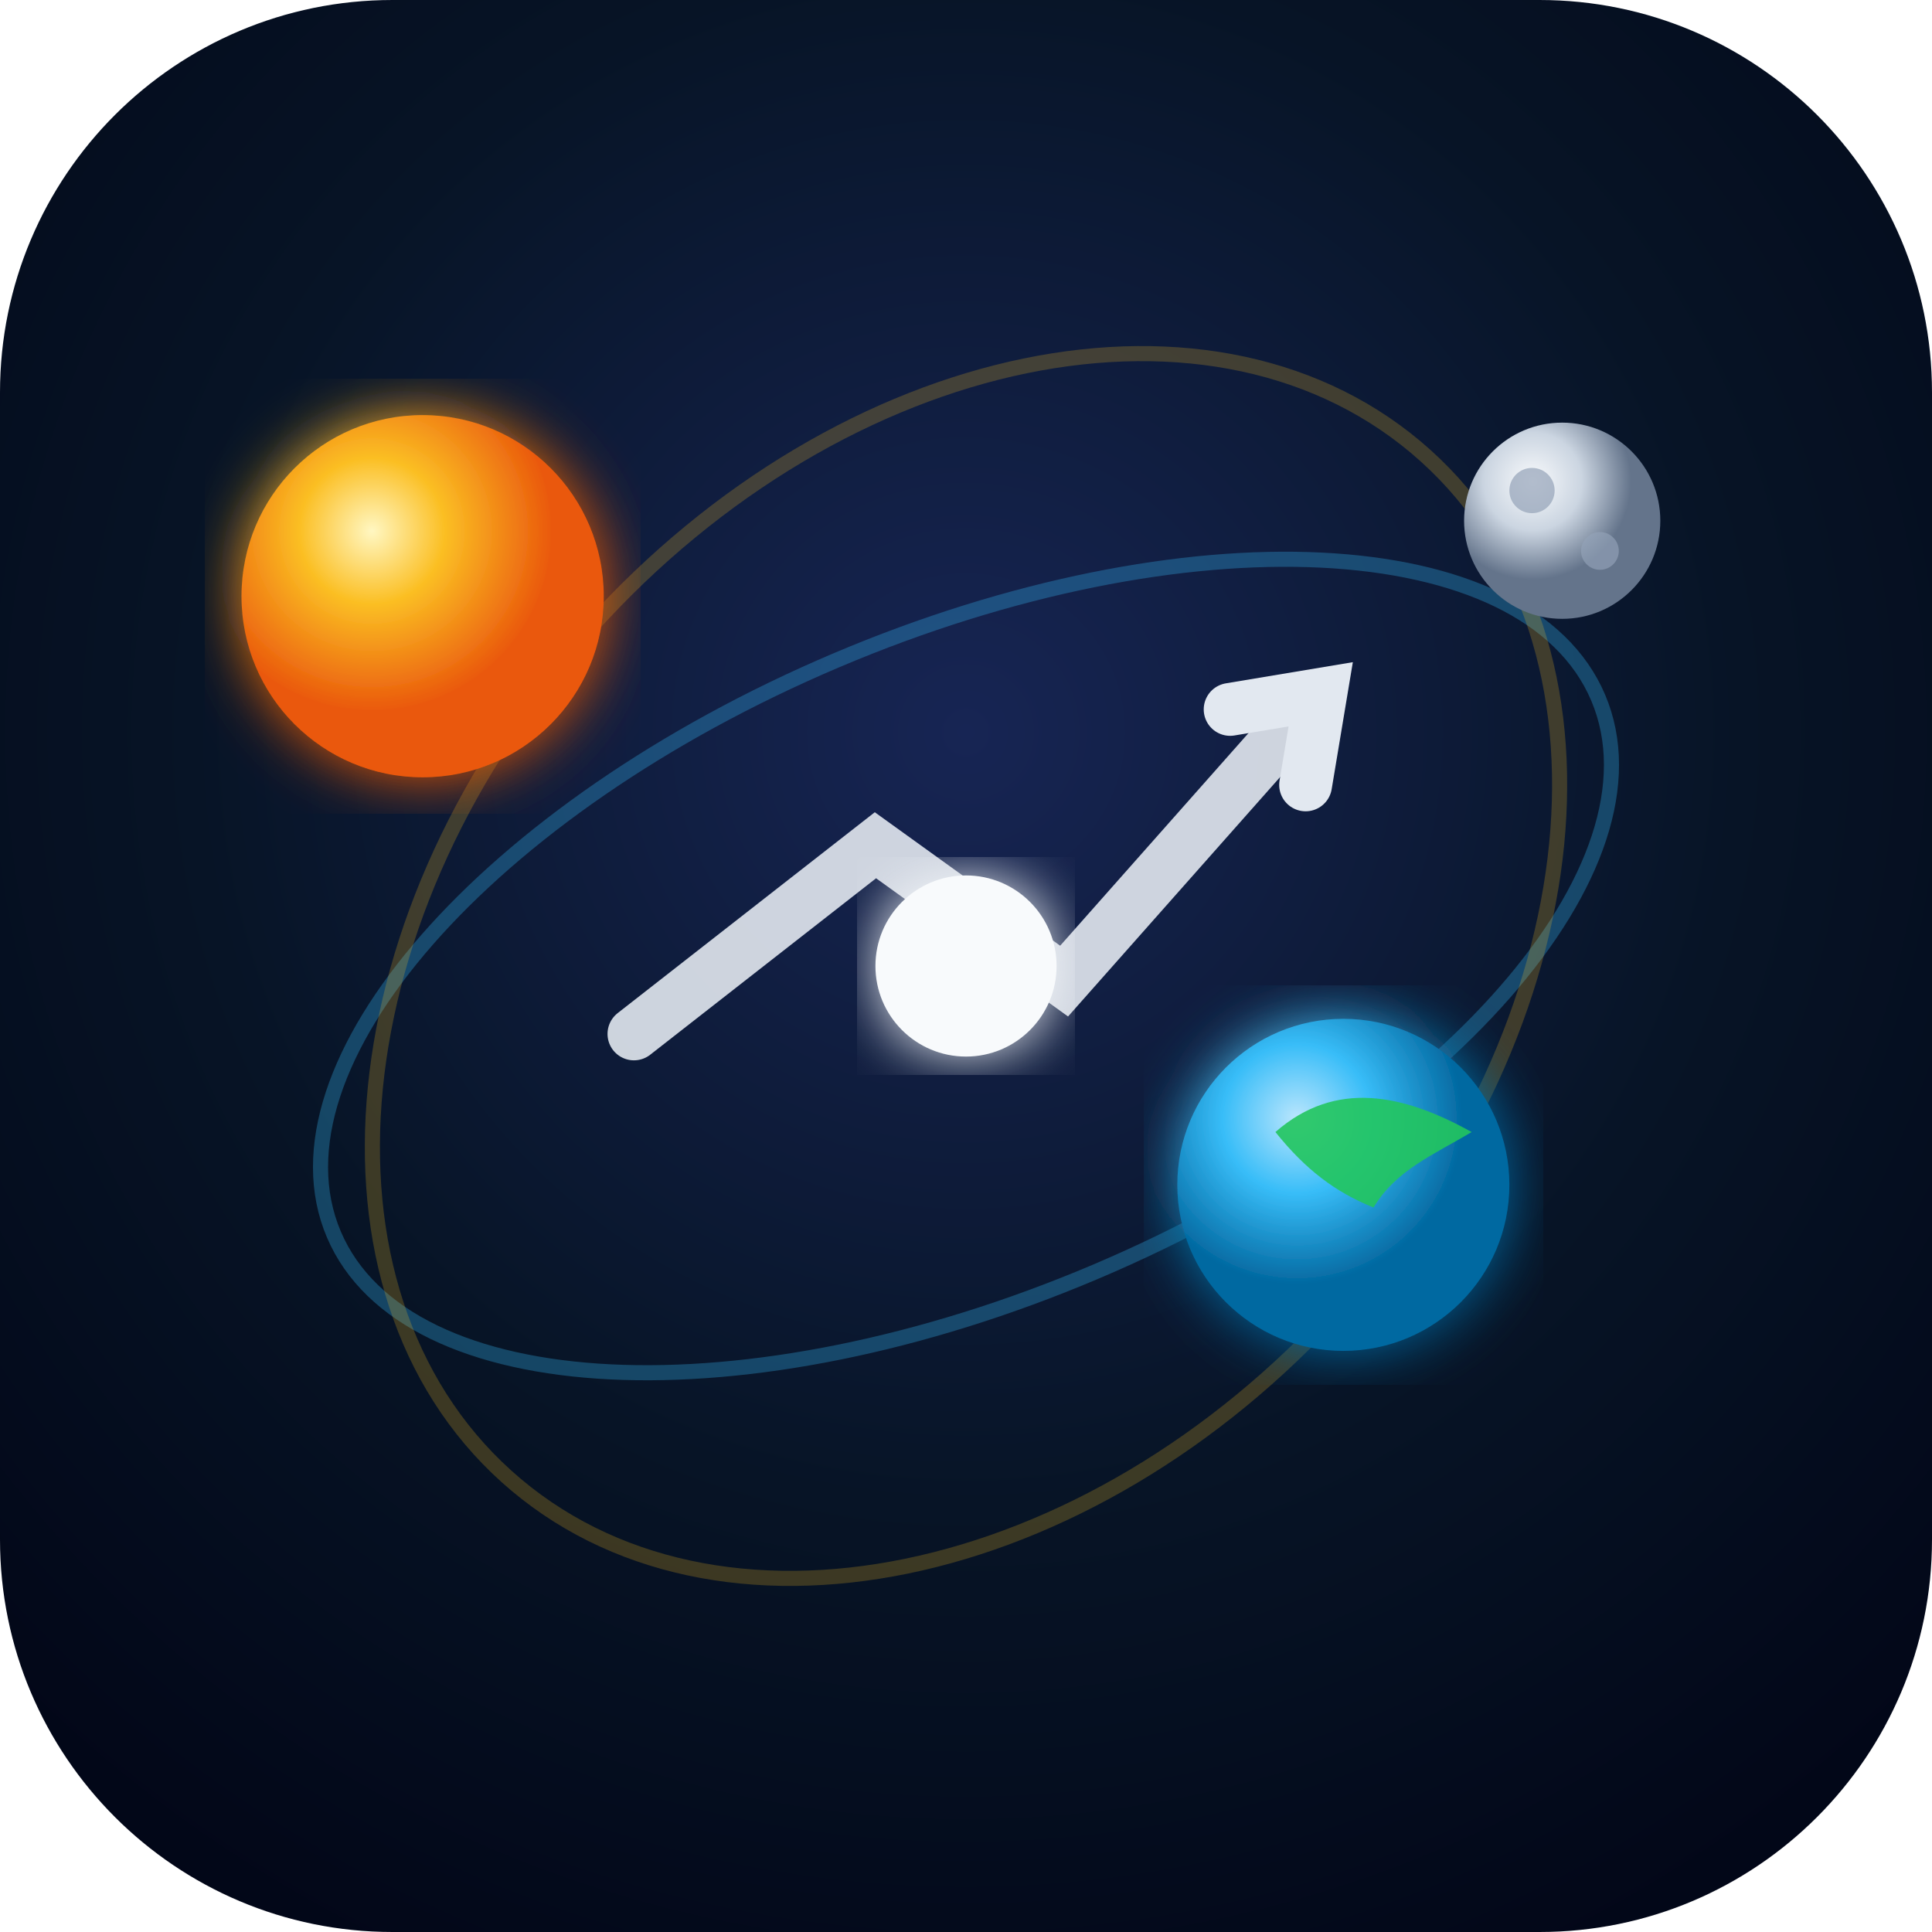
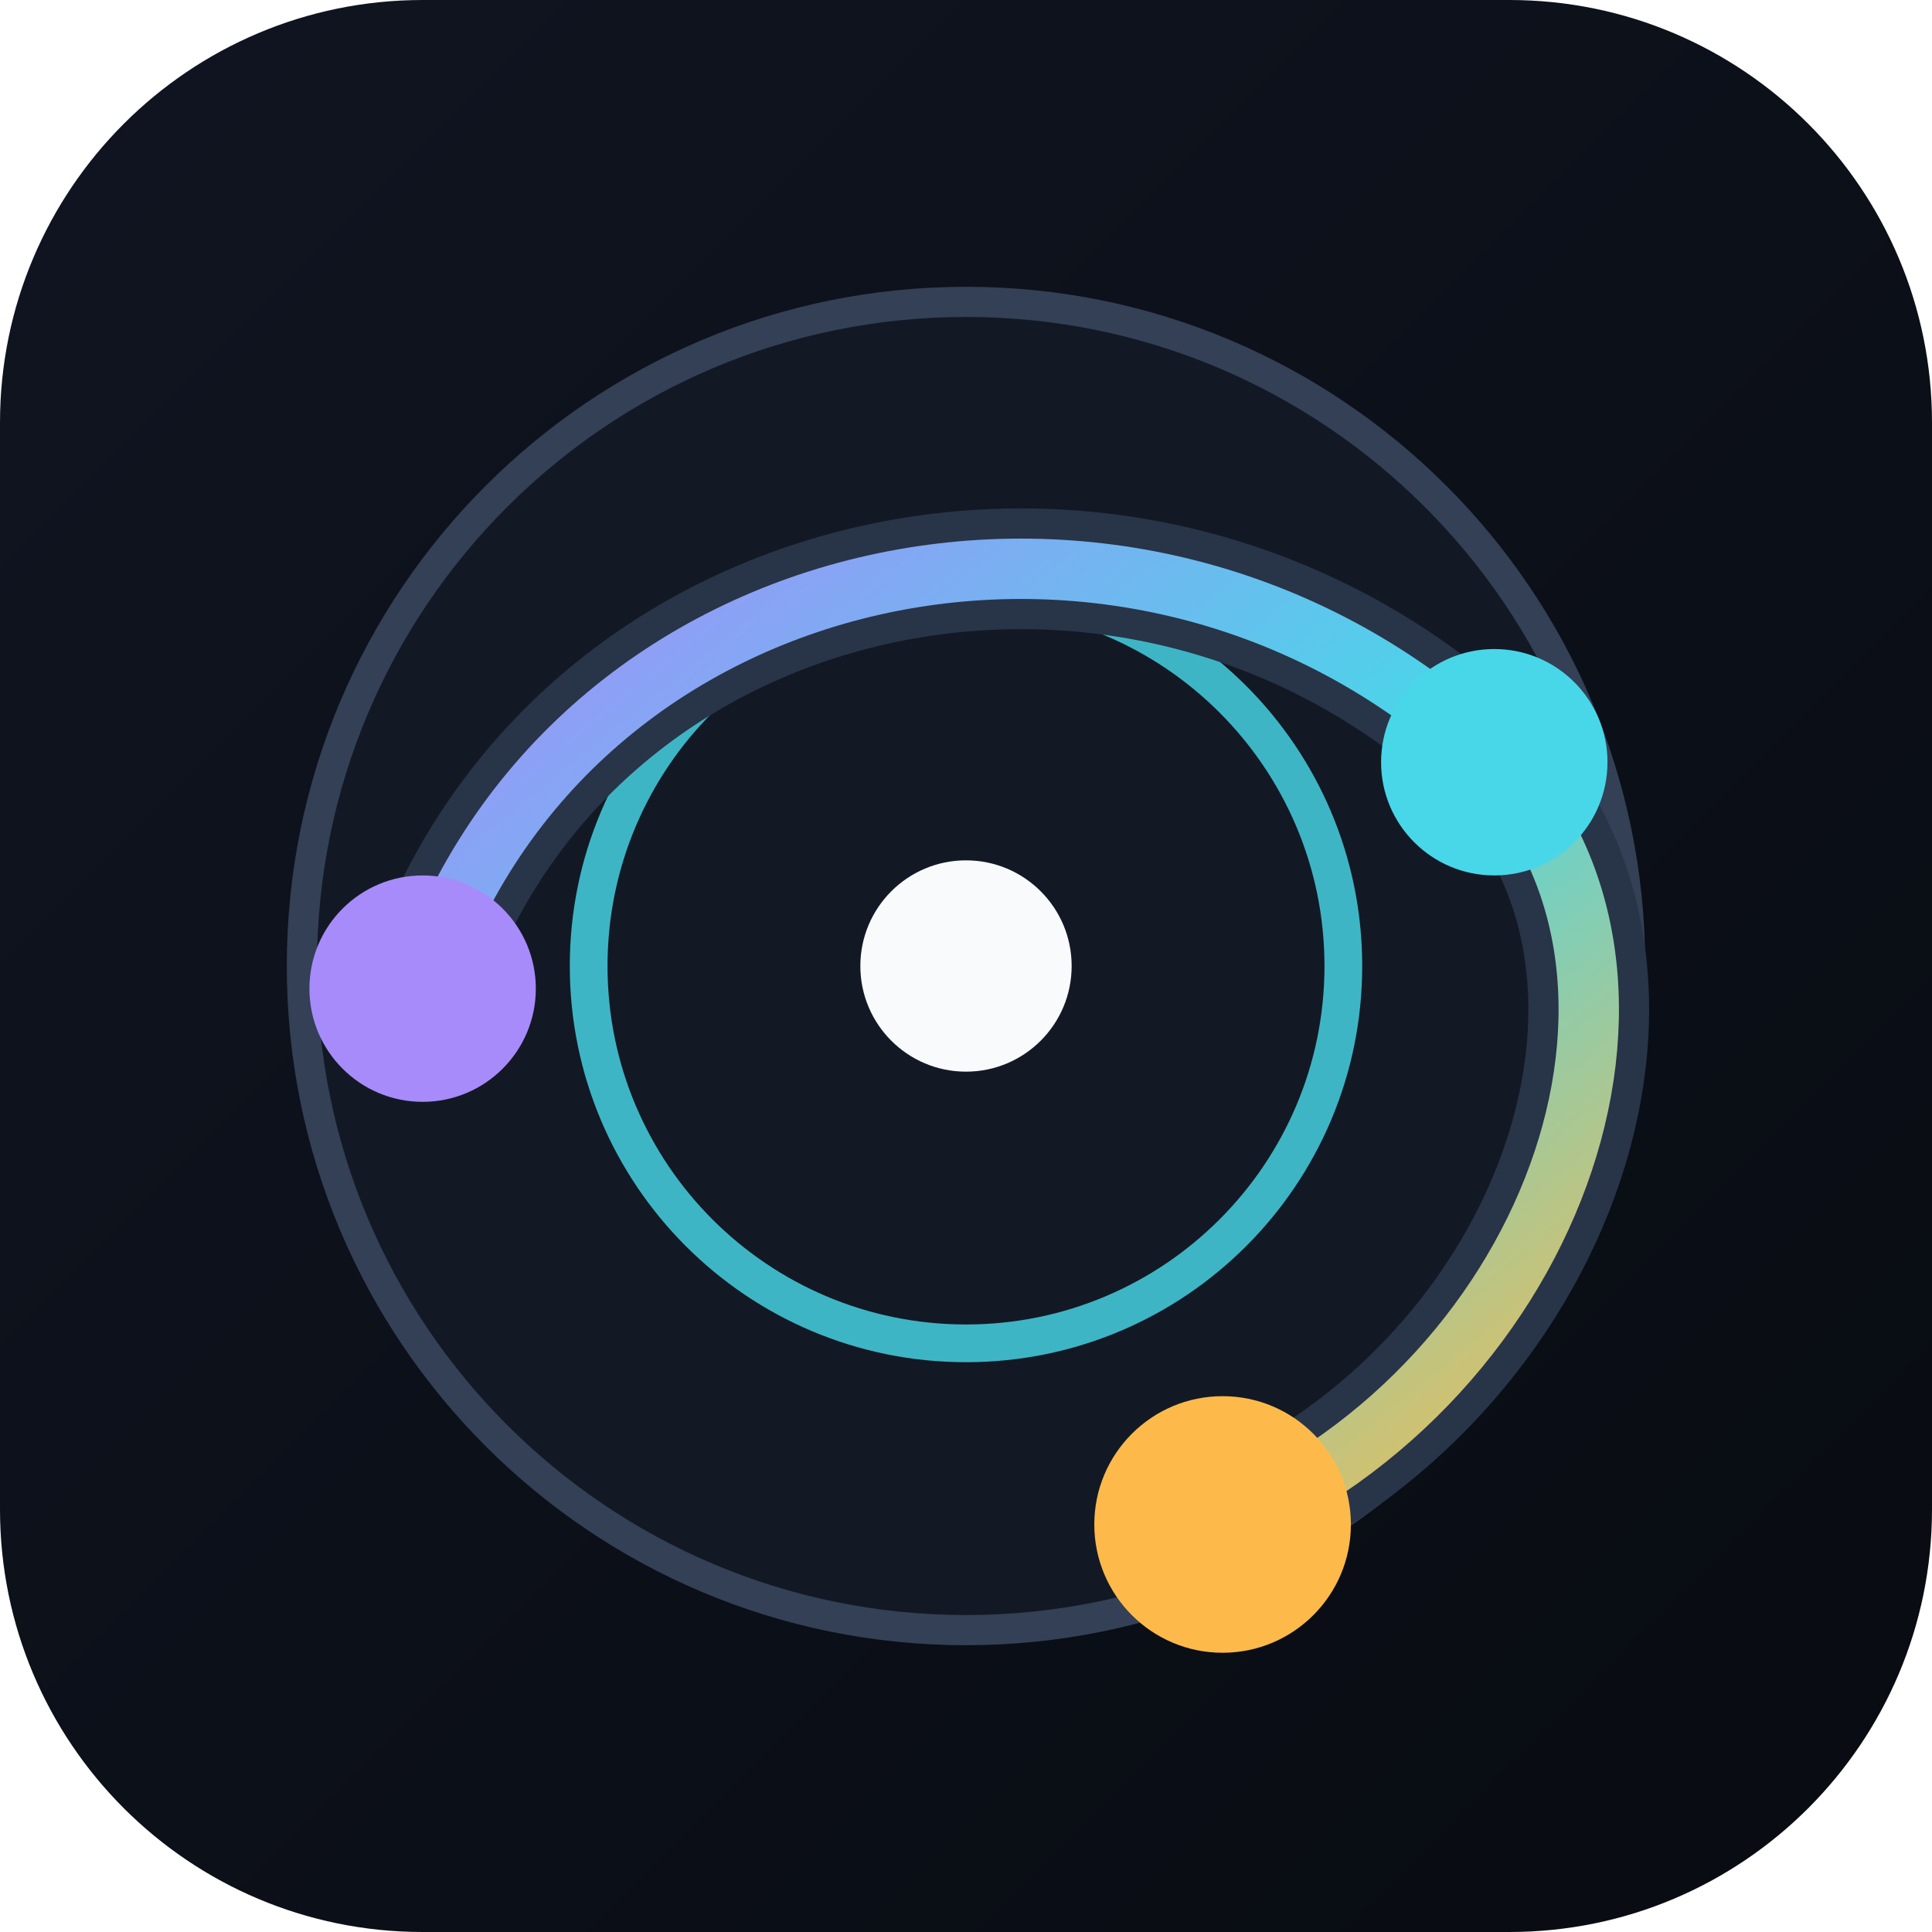
<svg xmlns="http://www.w3.org/2000/svg" viewBox="0 0 256 256" role="img" aria-labelledby="title desc">
  <defs>
-     <radialGradient id="space" cx="50%" cy="38%" r="72%">
-       <stop offset="0" stop-color="#172554" />
-       <stop offset="0.55" stop-color="#071426" />
-       <stop offset="1" stop-color="#020617" />
-     </radialGradient>
-     <radialGradient id="sol" cx="36%" cy="32%">
-       <stop offset="0" stop-color="#FFF7C2" />
-       <stop offset="0.4" stop-color="#FBBF24" />
-       <stop offset="1" stop-color="#EA580C" />
-     </radialGradient>
-     <radialGradient id="terra" cx="36%" cy="30%">
-       <stop offset="0" stop-color="#BAE6FD" />
-       <stop offset="0.45" stop-color="#38BDF8" />
-       <stop offset="1" stop-color="#0369A1" />
-     </radialGradient>
-     <radialGradient id="luna" cx="35%" cy="30%">
-       <stop offset="0" stop-color="#F8FAFC" />
-       <stop offset="0.5" stop-color="#CBD5E1" />
-       <stop offset="1" stop-color="#64748B" />
-     </radialGradient>
-     <filter id="glow">
-       <feGaussianBlur stdDeviation="4" result="b" />
-       <feMerge>
-         <feMergeNode in="b" />
-         <feMergeNode in="SourceGraphic" />
-       </feMerge>
-     </filter>
+     <linearGradient id="bg" x1="0" y1="0" x2="1" y2="1">
+       <stop offset="0" stop-color="#101521" />
+       <stop offset="1" stop-color="#080B11" />
+     </linearGradient>
+     <linearGradient id="route" x1="0" y1="0" x2="1" y2="1">
+       <stop offset="0" stop-color="#A78BFA" />
+       <stop offset="0.52" stop-color="#48D7E8" />
+       <stop offset="1" stop-color="#FDBA4A" />
+     </linearGradient>
  </defs>
-   <rect width="256" height="256" rx="52" fill="url(#space)" />
-   <g fill="none" stroke-linecap="round">
-     <ellipse cx="128" cy="128" rx="91" ry="44" transform="rotate(-23 128 128)" stroke="#38BDF8" stroke-opacity=".3" stroke-width="2" />
-     <ellipse cx="128" cy="128" rx="67" ry="91" transform="rotate(42 128 128)" stroke="#FBBF24" stroke-opacity=".22" stroke-width="2" />
-     <path d="M84 137 116 112l25 18 31-35" stroke="#E2E8F0" stroke-opacity=".9" stroke-width="7" />
-     <path d="m163 94 12-2-2 12" stroke="#E2E8F0" stroke-width="7" />
-   </g>
-   <circle cx="56" cy="79" r="24" fill="url(#sol)" filter="url(#glow)" />
-   <circle cx="178" cy="157" r="22" fill="url(#terra)" filter="url(#glow)" />
-   <path d="M169 150c8-7 17-5 26 0-5 3-10 5-13 10-5-2-9-5-13-10Z" fill="#22C55E" opacity=".9" />
-   <circle cx="207" cy="69" r="13" fill="url(#luna)" />
-   <circle cx="203" cy="65" r="3" fill="#94A3B8" opacity=".7" />
-   <circle cx="212" cy="73" r="2.5" fill="#94A3B8" opacity=".65" />
-   <circle cx="128" cy="128" r="12" fill="#F8FAFC" filter="url(#glow)" />
+   <rect width="256" height="256" rx="56" fill="url(#bg)" />
+   <circle cx="128" cy="128" r="88" fill="#121925" stroke="#334055" stroke-width="4" />
+   <circle cx="128" cy="128" r="50" fill="none" stroke="#48D7E8" stroke-opacity="0.82" stroke-width="5" />
+   <path d="M56 131C75 73 150 57 196 99C226 127 207 183 162 202" fill="none" stroke="#283448" stroke-width="16" stroke-linecap="round" />
+   <path d="M56 131C75 73 150 57 196 99C226 127 207 183 162 202" fill="none" stroke="url(#route)" stroke-width="8" stroke-linecap="round" />
+   <circle cx="56" cy="131" r="15" fill="#A78BFA" />
+   <circle cx="198" cy="101" r="15" fill="#48D7E8" />
+   <circle cx="162" cy="202" r="17" fill="#FDBA4A" />
+   <circle cx="128" cy="128" r="14" fill="#F8FAFC" />
</svg>
